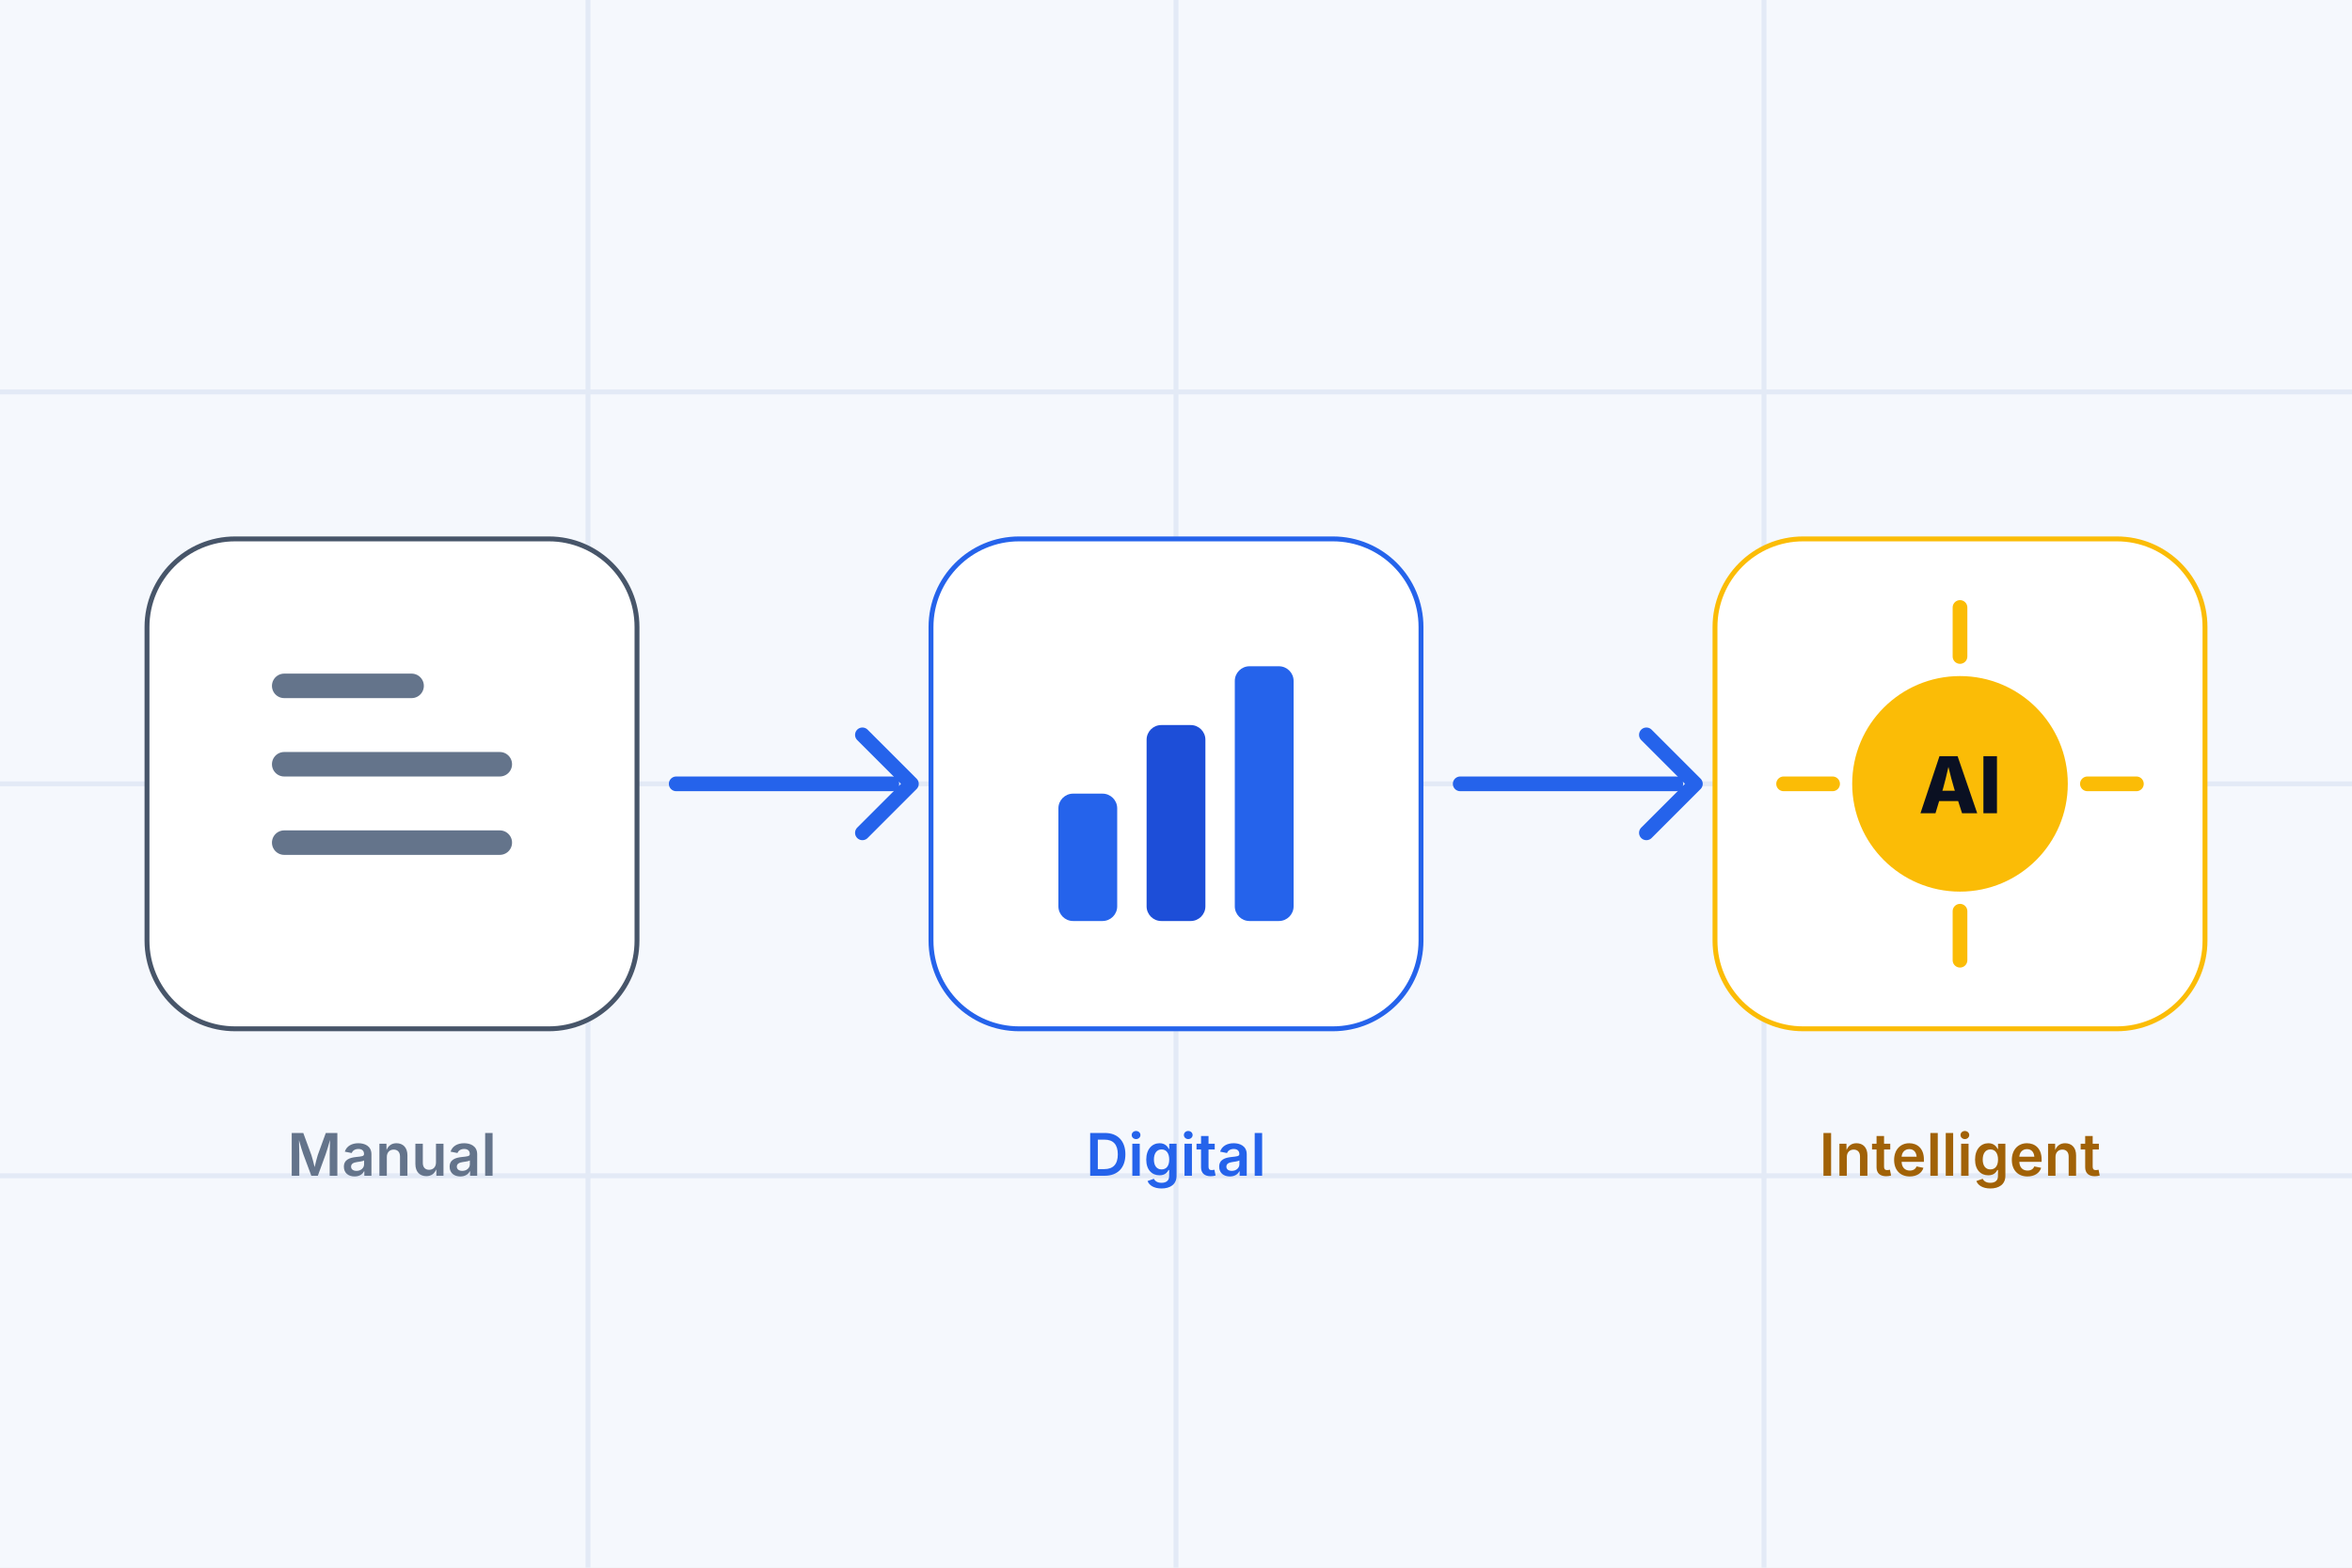
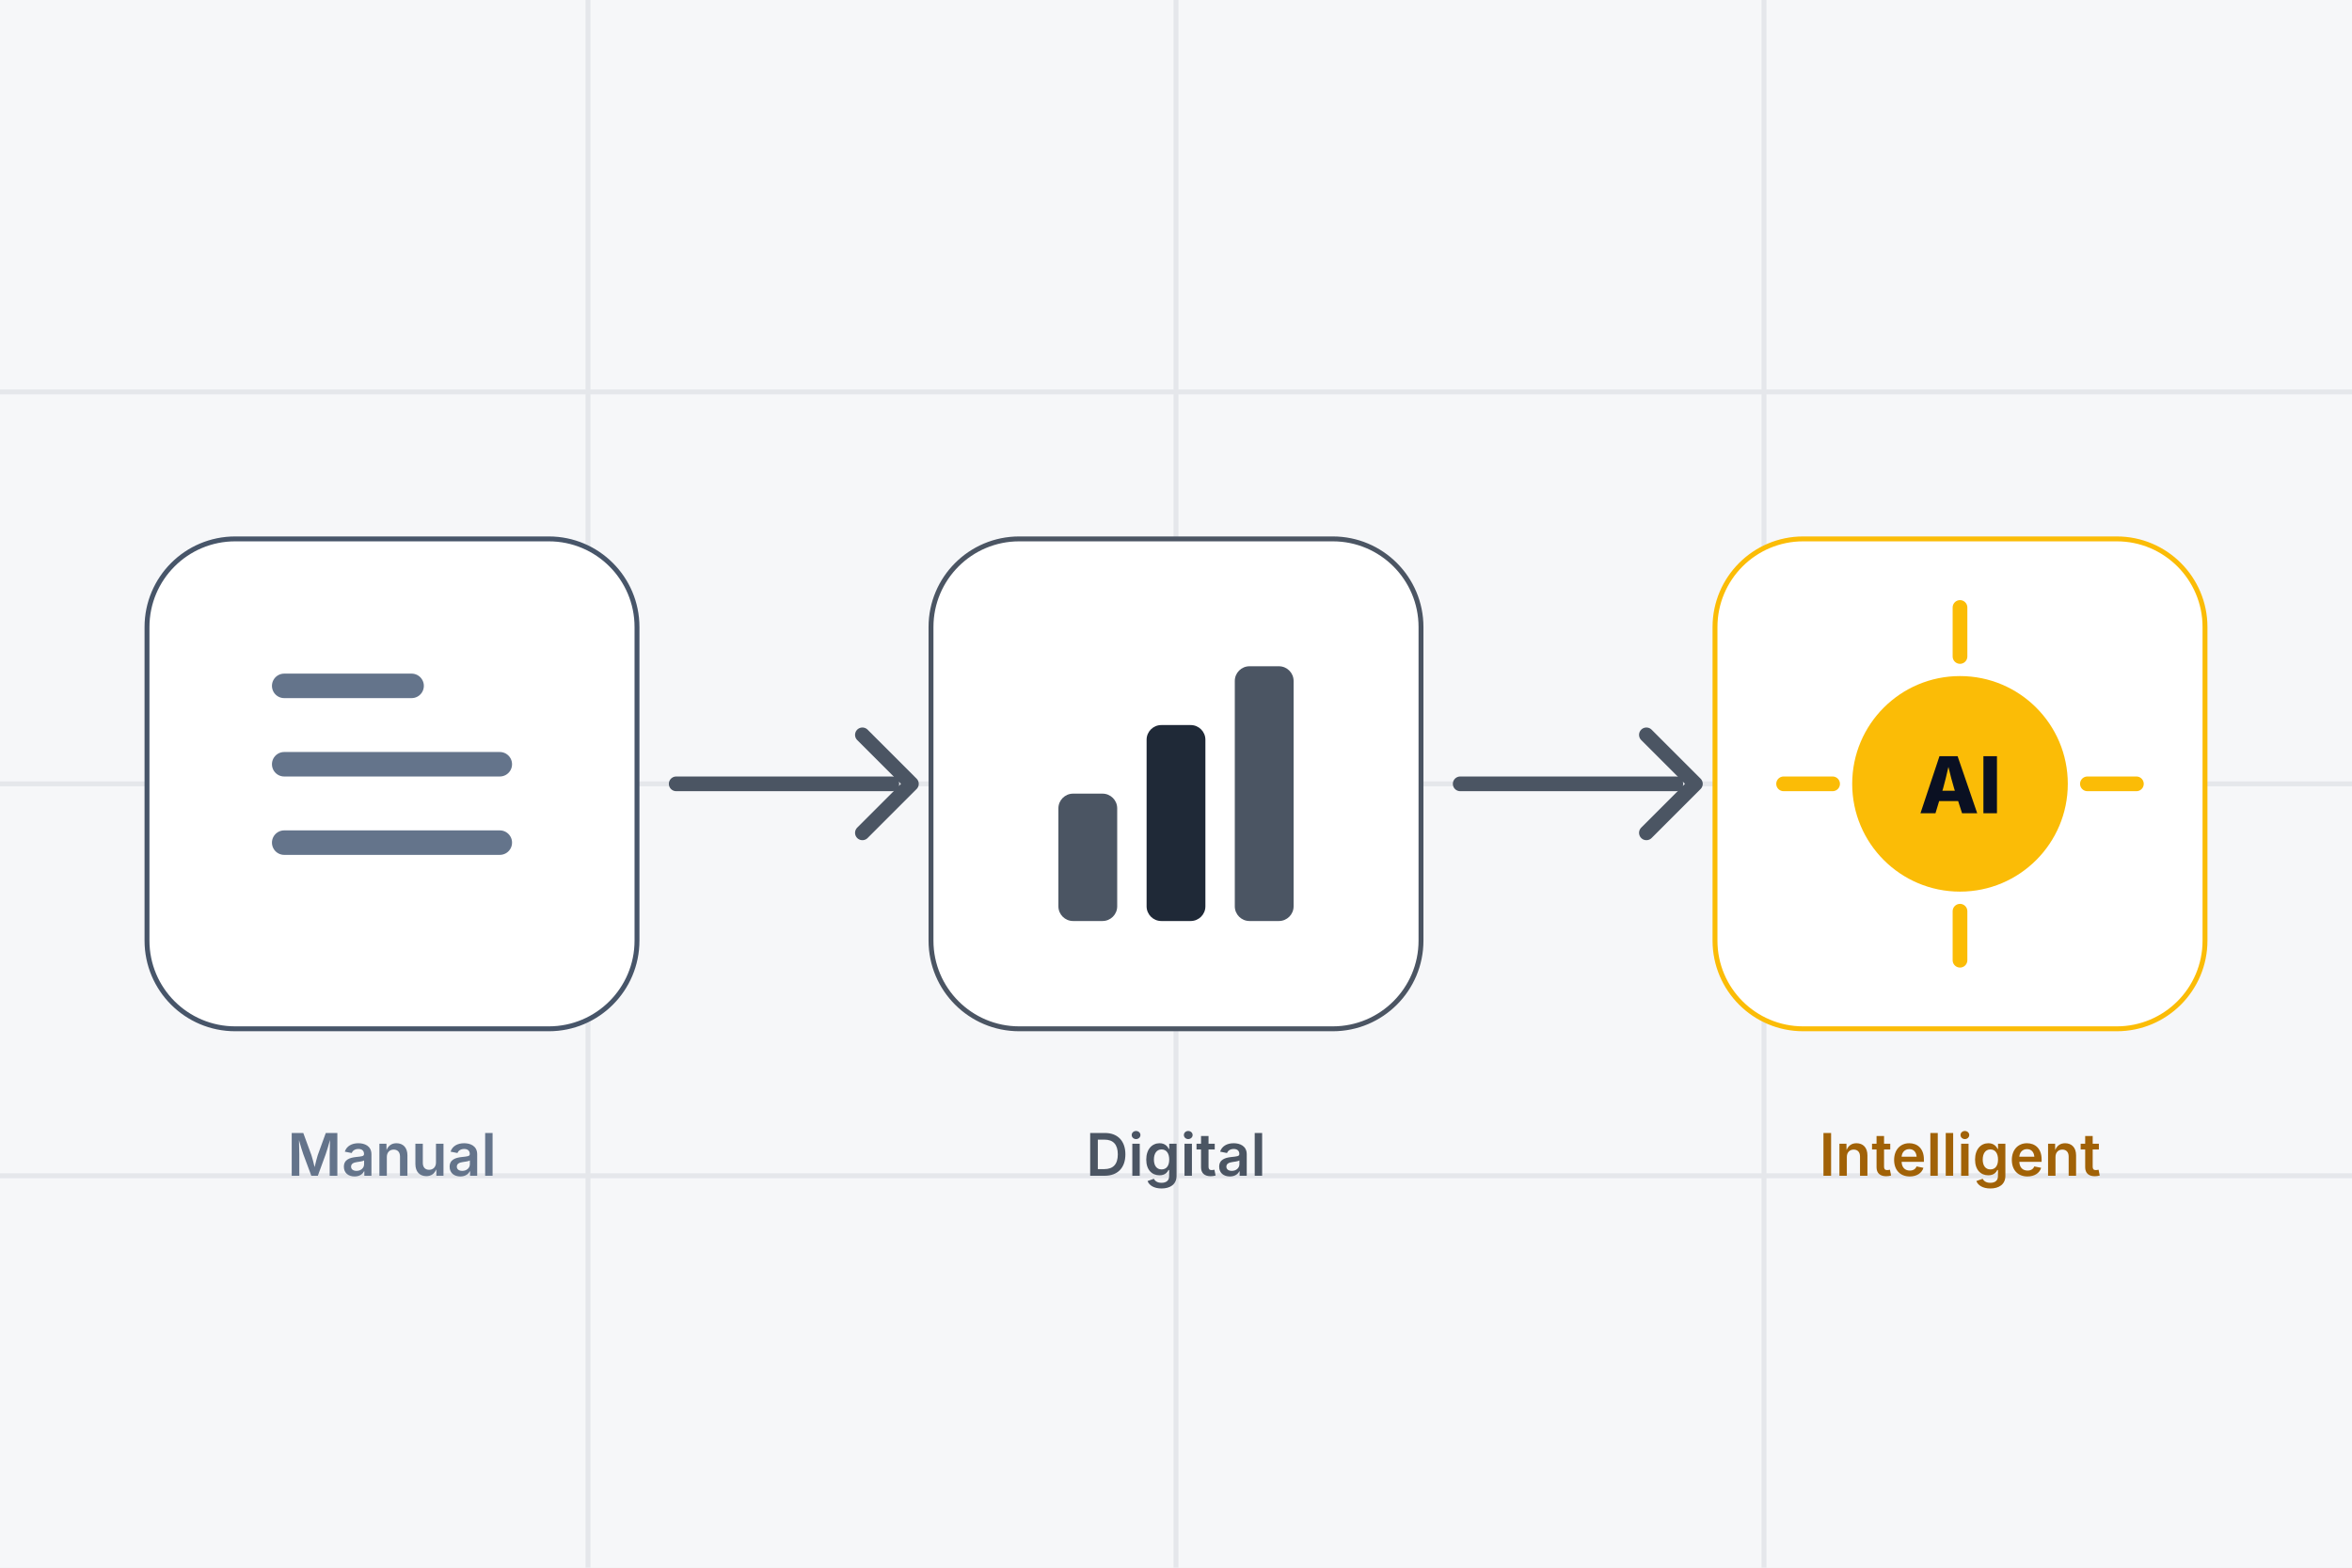
<svg xmlns="http://www.w3.org/2000/svg" viewBox="0 0 480 320" role="img" aria-label="Digital transformation journey from manual to intelligent operations">
-   <rect width="480" height="320" fill="#F5F8FD" />
-   <g fill="none" stroke="#E3EAF6">
+   <rect width="480" height="320" fill="#F6F7F9" />
+   <g fill="none" stroke="#E5E7EB">
    <path d="M0 80h480M0 160h480M0 240h480M120 0v320M240 0v320M360 0v320" />
  </g>
  <g font-family="Inter,Arial,sans-serif" font-size="12" font-weight="600">
    <g transform="translate(30 110)">
      <rect width="100" height="100" rx="18" fill="#FFFFFF" stroke="#475569" />
      <path d="M28 62h44M28 46h44M28 30h26" stroke="#64748B" stroke-width="5" stroke-linecap="round" />
      <text x="50" y="130" text-anchor="middle" fill="#64748B">Manual</text>
    </g>
    <g transform="translate(190 110)">
-       <rect width="100" height="100" rx="18" fill="#FFFFFF" stroke="#2563EB" />
-       <rect x="26" y="52" width="12" height="26" rx="3" fill="#2563EB" />
-       <rect x="44" y="38" width="12" height="40" rx="3" fill="#1D4ED8" />
-       <rect x="62" y="26" width="12" height="52" rx="3" fill="#2563EB" />
-       <text x="50" y="130" text-anchor="middle" fill="#2563EB">Digital</text>
+       <rect width="100" height="100" rx="18" fill="#FFFFFF" stroke="#4B5563" />
+       <rect x="26" y="52" width="12" height="26" rx="3" fill="#4B5563" />
+       <rect x="44" y="38" width="12" height="40" rx="3" fill="#1F2937" />
+       <rect x="62" y="26" width="12" height="52" rx="3" fill="#4B5563" />
+       <text x="50" y="130" text-anchor="middle" fill="#4B5563">Digital</text>
    </g>
    <g transform="translate(350 110)">
      <rect width="100" height="100" rx="18" fill="#FFFFFF" stroke="#FBBC06" />
      <circle cx="50" cy="50" r="22" fill="#FBBC06" />
      <text x="50" y="56" text-anchor="middle" font-size="16" font-weight="800" fill="#0A1022">AI</text>
      <g stroke="#FBBC06" stroke-width="3" stroke-linecap="round">
        <path d="M50 14v10M50 76v10M14 50h10M76 50h10" />
      </g>
      <text x="50" y="130" text-anchor="middle" fill="#A16207">Intelligent</text>
    </g>
  </g>
-   <g stroke="#2563EB" stroke-width="3" fill="none" stroke-linecap="round" stroke-linejoin="round">
+   <g stroke="#4B5563" stroke-width="3" fill="none" stroke-linecap="round" stroke-linejoin="round">
    <path d="M138 160h44M176 150l10 10-10 10" />
    <path d="M298 160h44M336 150l10 10-10 10" />
  </g>
</svg>
